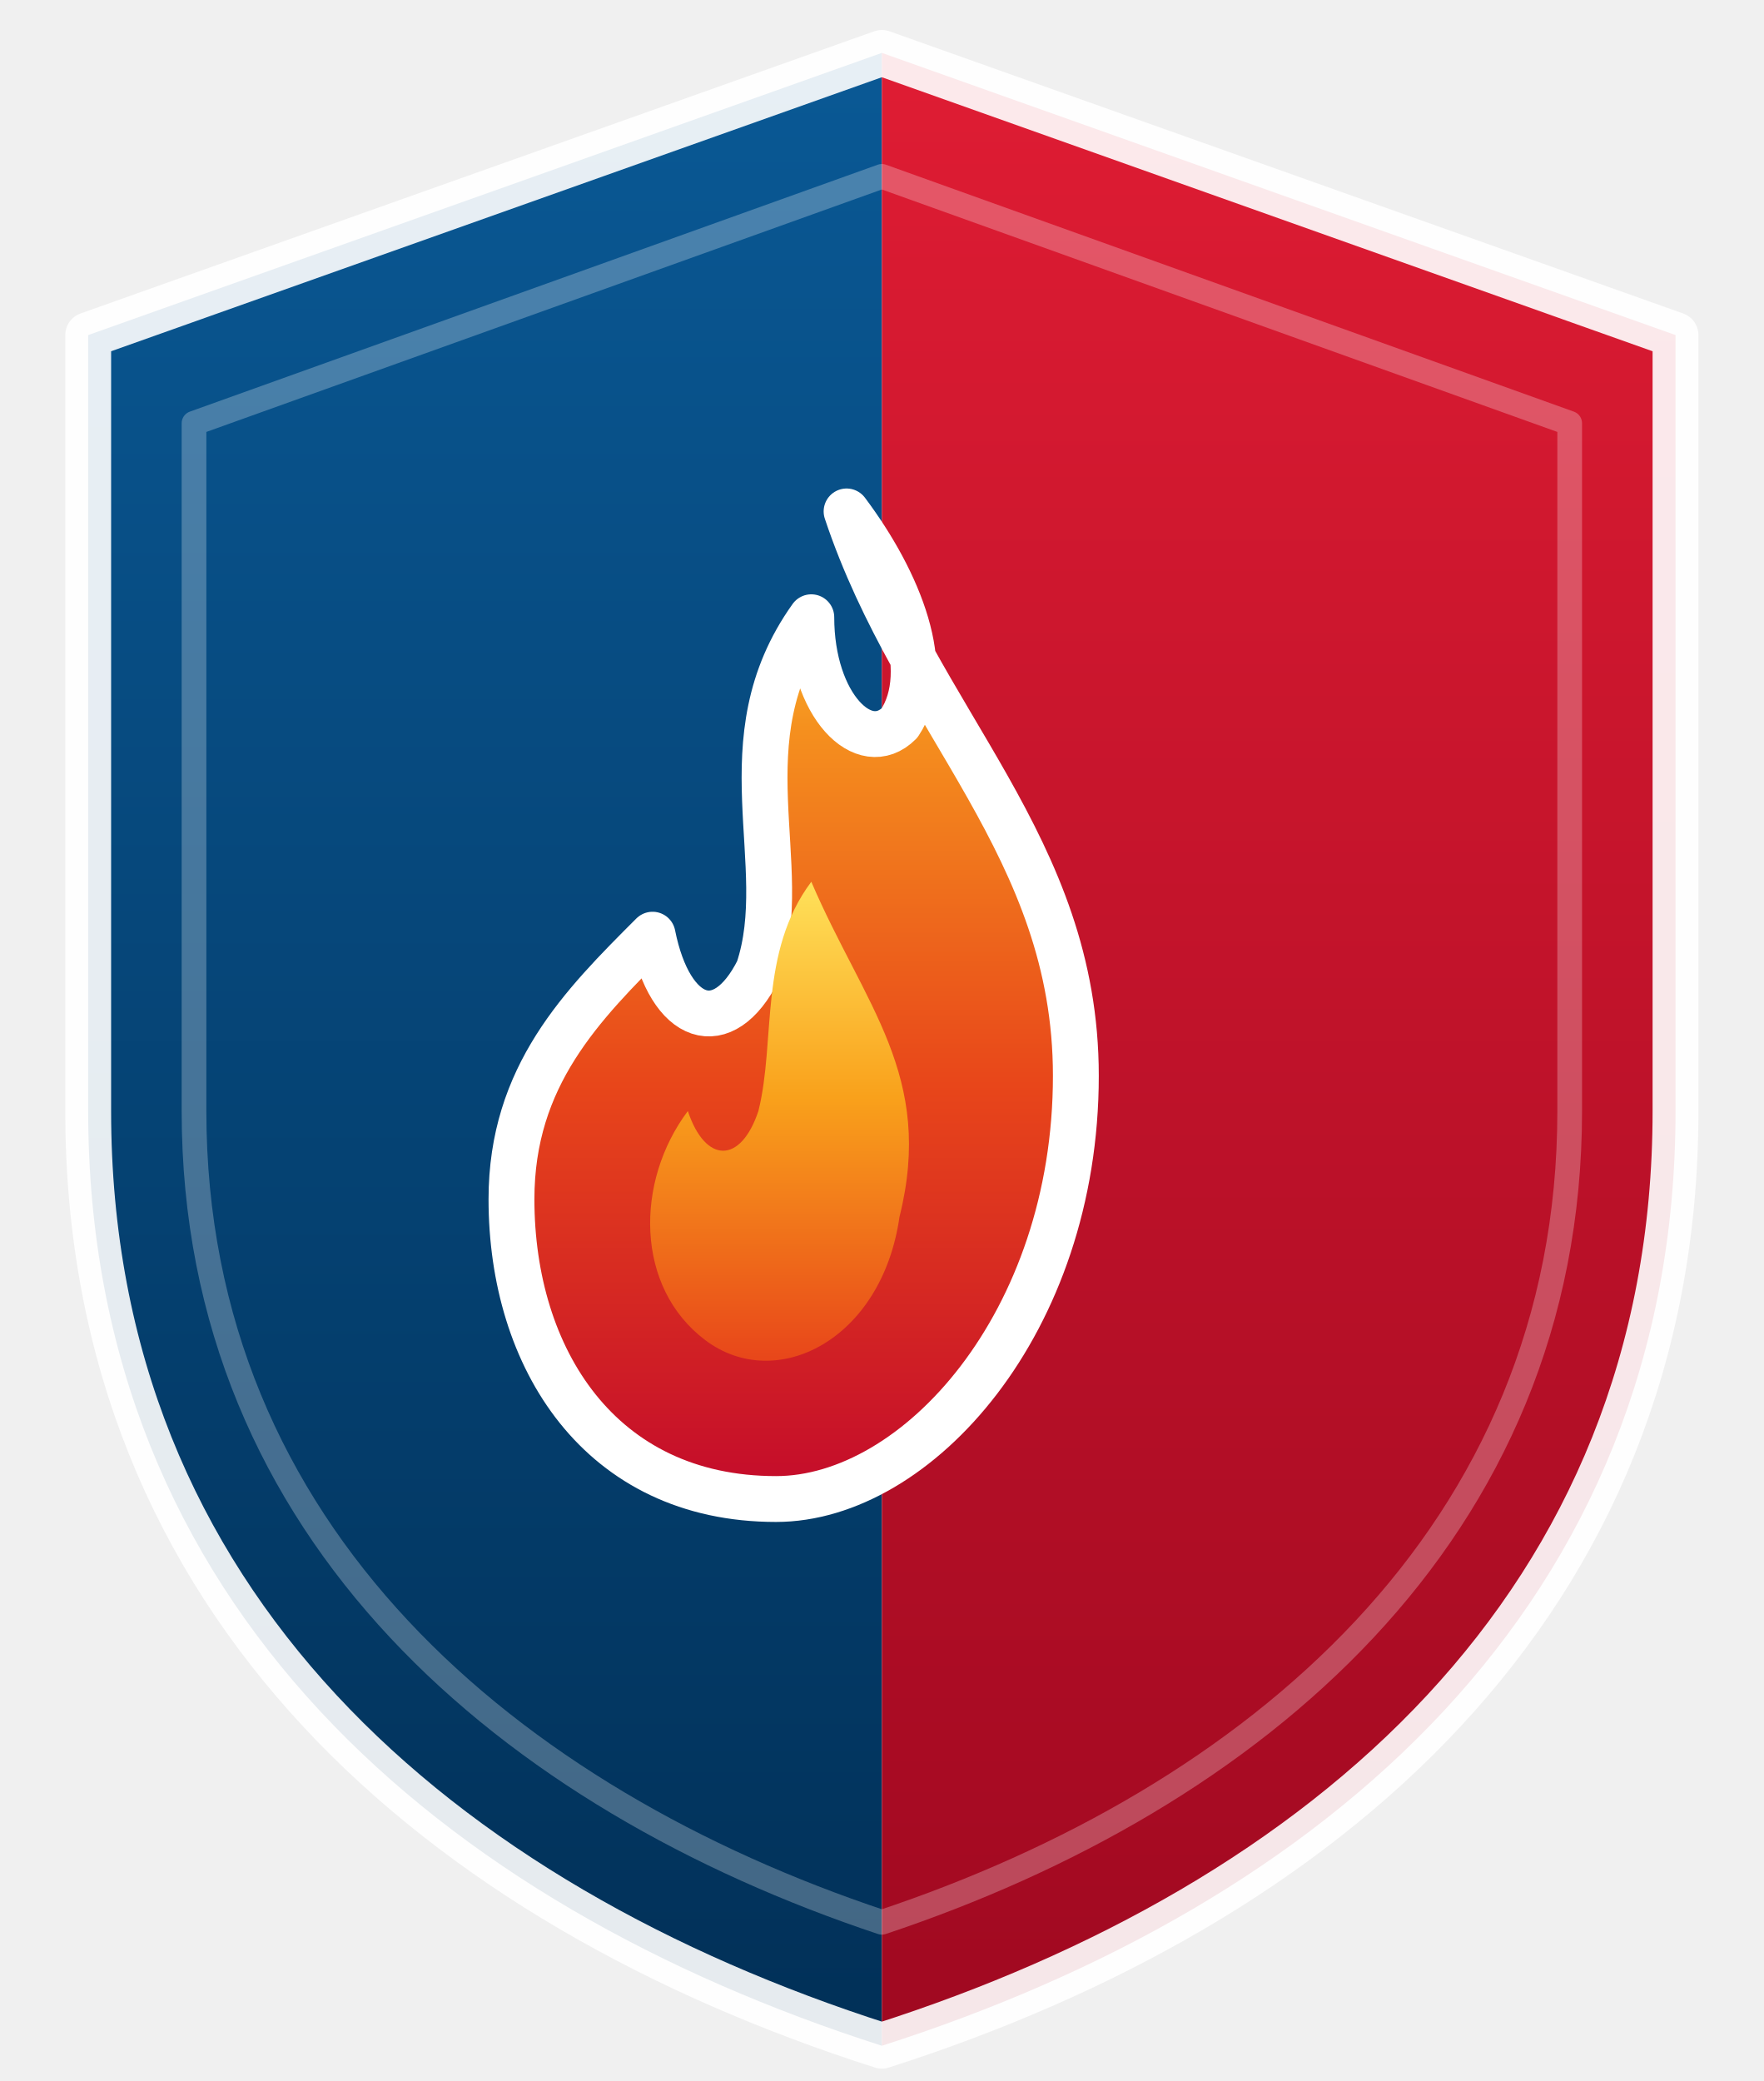
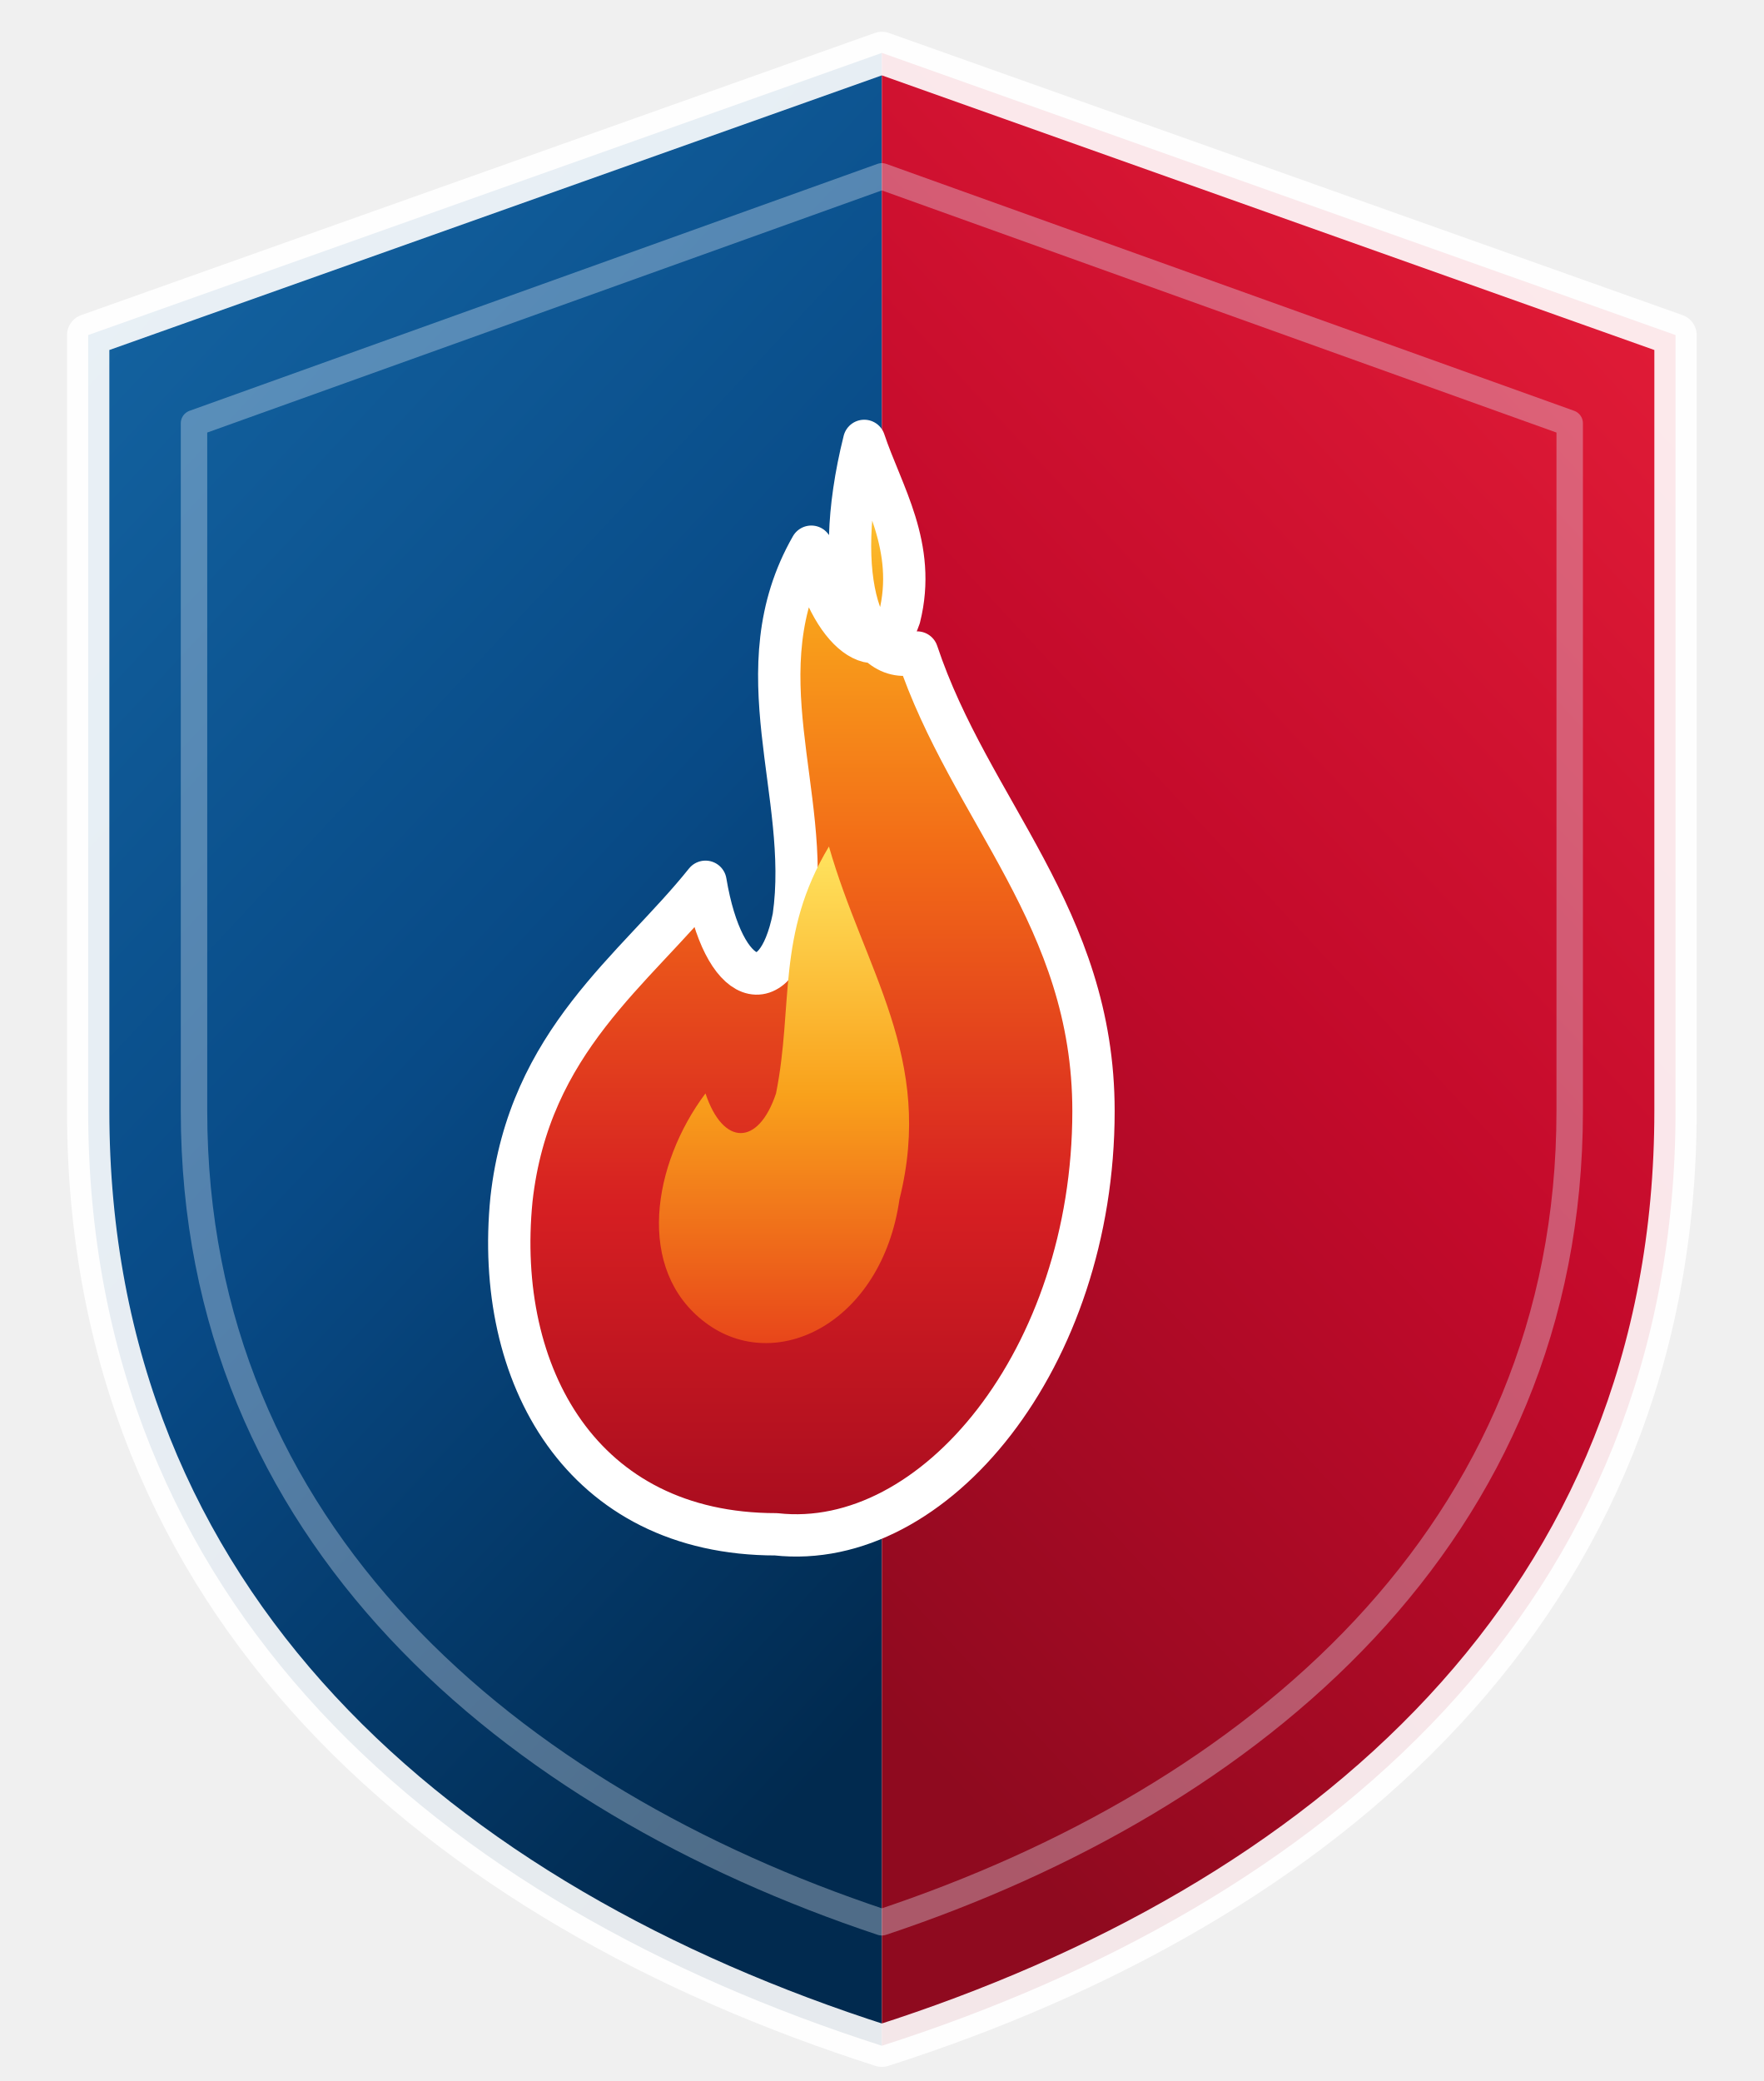
<svg xmlns="http://www.w3.org/2000/svg" viewBox="0 0 100 118" role="img" aria-label="EverSafe shield and flame">
  <defs>
-     <linearGradient id="blueHalf" x1="0" y1="0" x2="0" y2="1">
-       <stop offset="0" stop-color="#0a5a97" />
-       <stop offset="1" stop-color="#012f56" />
+     <linearGradient id="blueHalf" x1="0.15" y1="0" x2="0.6" y2="1">
+       <stop offset="0" stop-color="#1668a6" />
+       <stop offset="0.55" stop-color="#084a86" />
+       <stop offset="1" stop-color="#012a4f" />
    </linearGradient>
-     <linearGradient id="redHalf" x1="0" y1="0" x2="0" y2="1">
-       <stop offset="0" stop-color="#e11d34" />
-       <stop offset="1" stop-color="#9e0820" />
+     <linearGradient id="redHalf" x1="0.85" y1="0" x2="0.4" y2="1">
+       <stop offset="0" stop-color="#e8203a" />
+       <stop offset="0.55" stop-color="#c30a2b" />
+       <stop offset="1" stop-color="#8f0a1f" />
    </linearGradient>
    <linearGradient id="flameG" x1="0.5" y1="1" x2="0.5" y2="0">
-       <stop offset="0" stop-color="#c30a2b" />
-       <stop offset="0.42" stop-color="#e8461a" />
-       <stop offset="0.78" stop-color="#f5901e" />
-       <stop offset="1" stop-color="#ffd23e" />
+       <stop offset="0" stop-color="#a80c1f" />
+       <stop offset="0.3" stop-color="#d61f22" />
+       <stop offset="0.62" stop-color="#f26a17" />
+       <stop offset="0.85" stop-color="#f9a41b" />
+       <stop offset="1" stop-color="#ffd645" />
    </linearGradient>
    <linearGradient id="flameInner" x1="0.5" y1="1" x2="0.5" y2="0">
      <stop offset="0" stop-color="#e8461a" />
-       <stop offset="0.55" stop-color="#f9a11b" />
-       <stop offset="1" stop-color="#ffe15a" />
+       <stop offset="0.5" stop-color="#f9a11b" />
+       <stop offset="1" stop-color="#ffe45f" />
    </linearGradient>
    <clipPath id="shieldClip">
      <path d="M50 3 L95 19 V63 C95 91 75 108 50 116 C25 108 5 91 5 63 V19 Z" />
    </clipPath>
  </defs>
  <g clip-path="url(#shieldClip)">
    <rect x="0" y="0" width="50" height="118" fill="url(#blueHalf)" />
    <rect x="50" y="0" width="50" height="118" fill="url(#redHalf)" />
  </g>
-   <path d="M50 3 L95 19 V63 C95 91 75 108 50 116 C25 108 5 91 5 63 V19 Z" fill="none" stroke="#ffffff" stroke-opacity="0.9" stroke-width="2.6" stroke-linejoin="round" />
-   <path d="M50 10 L89 24 V63 C89 87 71 102 50 109 C29 102 11 87 11 63 V24 Z" fill="none" stroke="#ffffff" stroke-opacity="0.26" stroke-width="1.4" stroke-linejoin="round" />
-   <path d="M48 29 C52 41 61 48 61 61 C61 75 52 85 44 85 C34 85 29 77 29 68 C29 61 33 57 37 53 C38 58 41 59 43 55 C45 49 41 42 46 35 C46 40 49 43 51 41 C53 38 51 33 48 29 Z" fill="url(#flameG)" stroke="#ffffff" stroke-width="2.6" stroke-linejoin="round" />
-   <path d="M46 50 C49 57 53 61 51 69 C50 76 44 79 40 76 C36 73 36 67 39 63 C40 66 42 66 43 63 C44 59 43 54 46 50 Z" fill="url(#flameInner)" />
+   <path d="M50 3 L95 19 V63 C95 91 75 108 50 116 C25 108 5 91 5 63 V19 Z" fill="none" stroke="#ffffff" stroke-opacity="0.9" stroke-width="2.4" stroke-linejoin="round" />
+   <path d="M50 10 L89 24 V63 C89 87 71 102 50 109 C29 102 11 87 11 63 V24 Z" fill="none" stroke="#dfe9f3" stroke-opacity="0.35" stroke-width="1.5" stroke-linejoin="round" />
+   <path class="flame-path" d="M49 25 C47 33 49 38 52 37 C55 46 62 52 62 63 C62 77 53 88 44 87 C33 87 28 78 29 68 C30 59 36 55 40 50 C41 56 44 57 45 52 C46 45 42 38 46 31 C47 36 50 38 51 35 C52 31 50 28 49 25 Z" fill="url(#flameG)" stroke="#ffffff" stroke-width="2.4" stroke-linejoin="round" />
+   <path d="M47 48 C49 55 53 60 51 68 C50 75 44 78 40 75 C36 72 37 66 40 62 C41 65 43 65 44 62 C45 57 44 53 47 48 Z" fill="url(#flameInner)" />
</svg>
